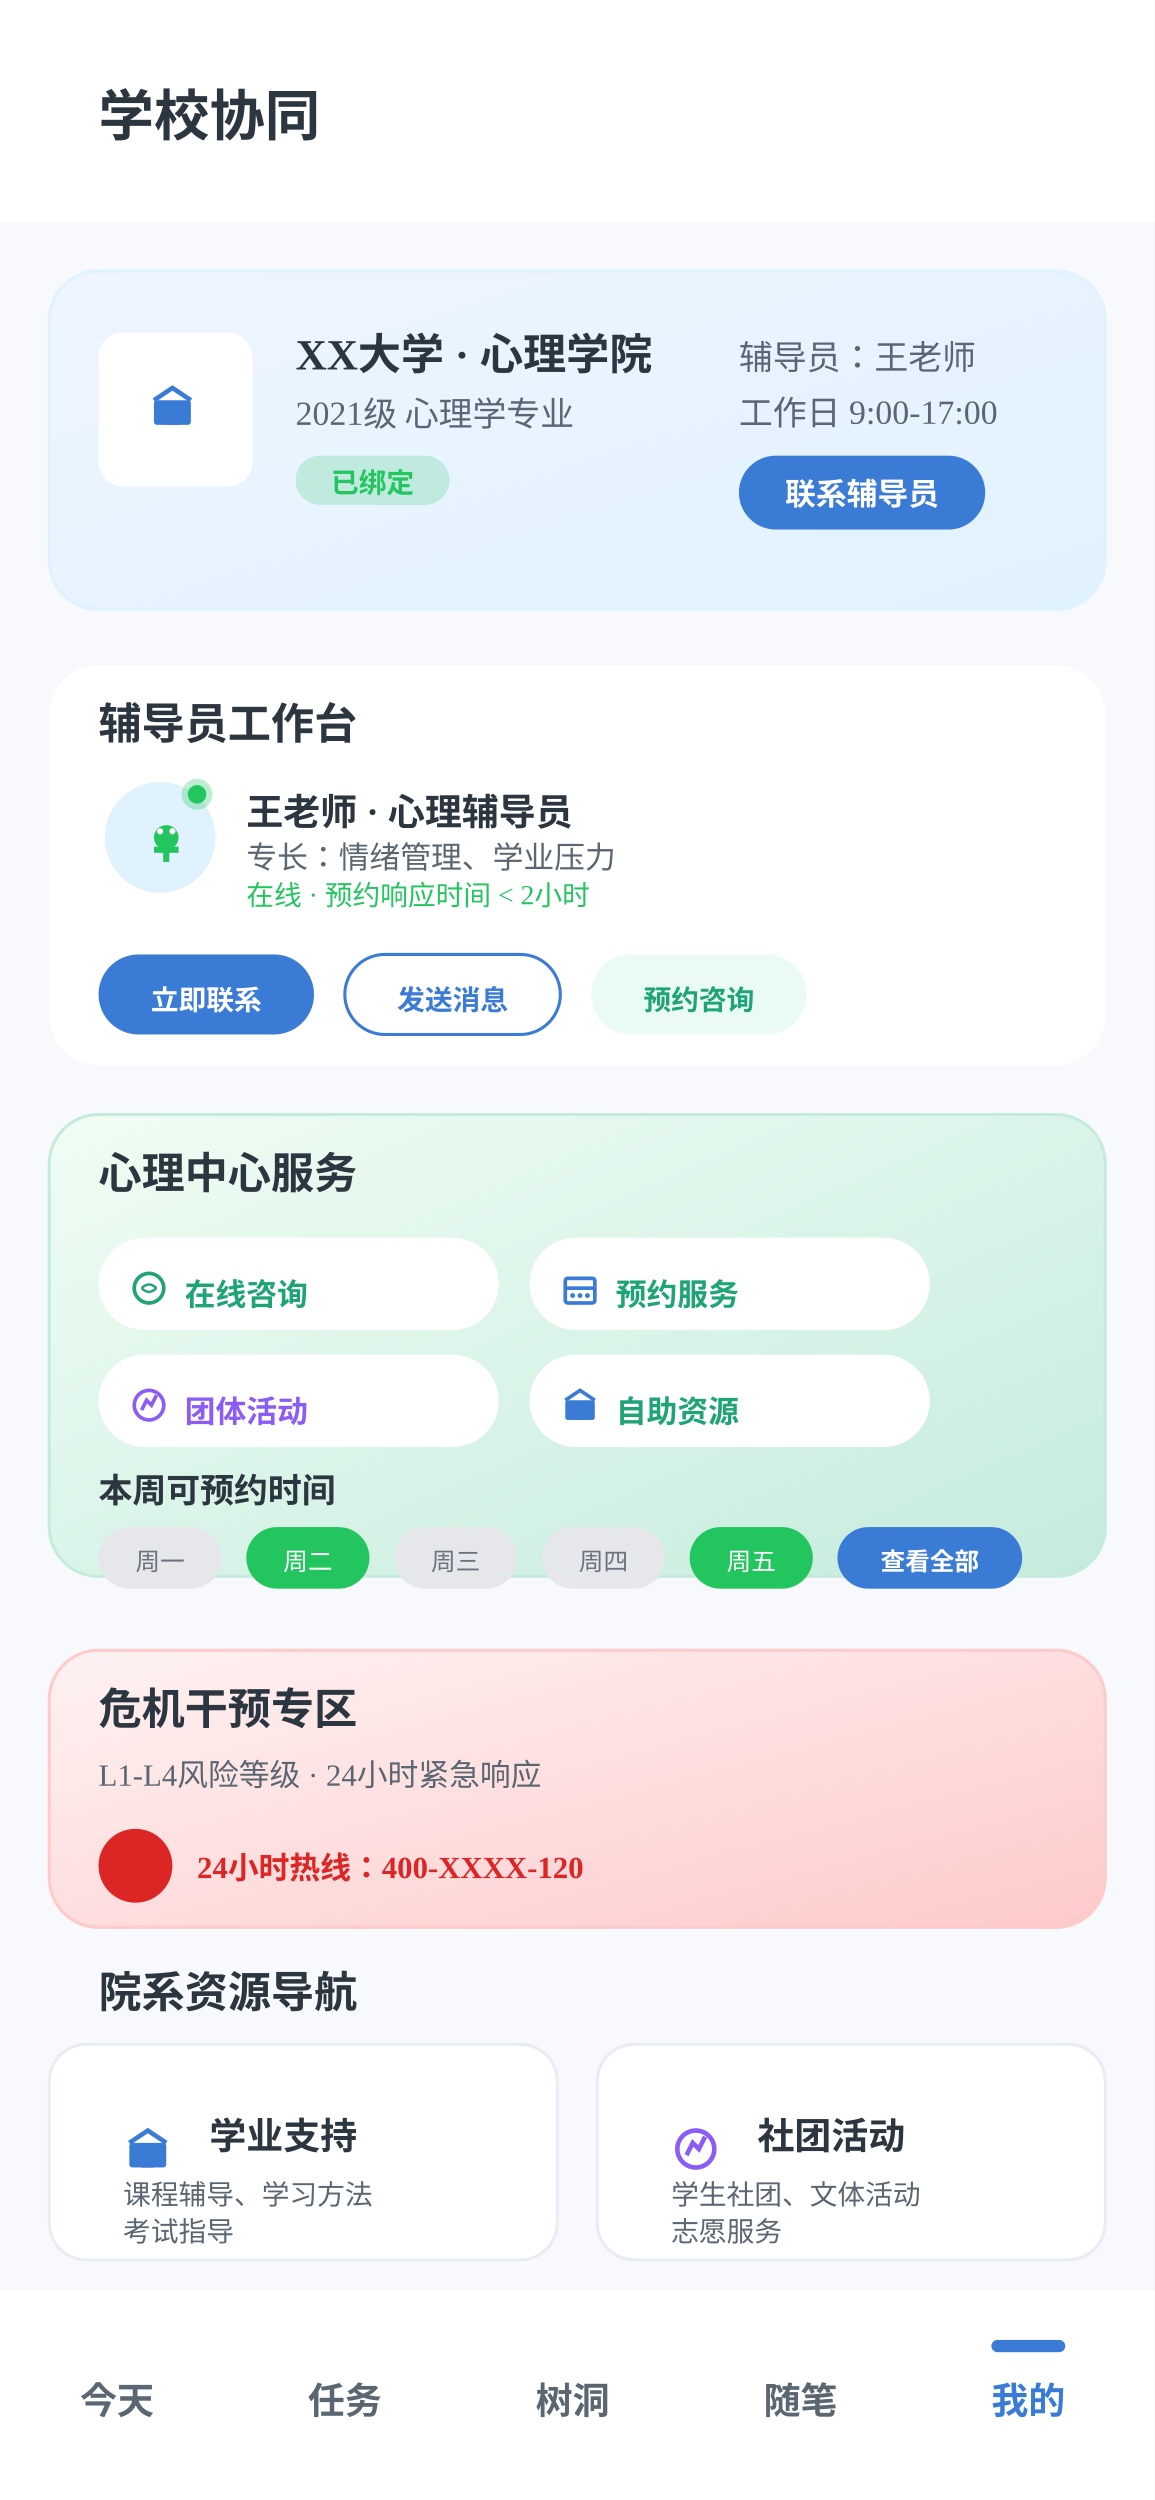
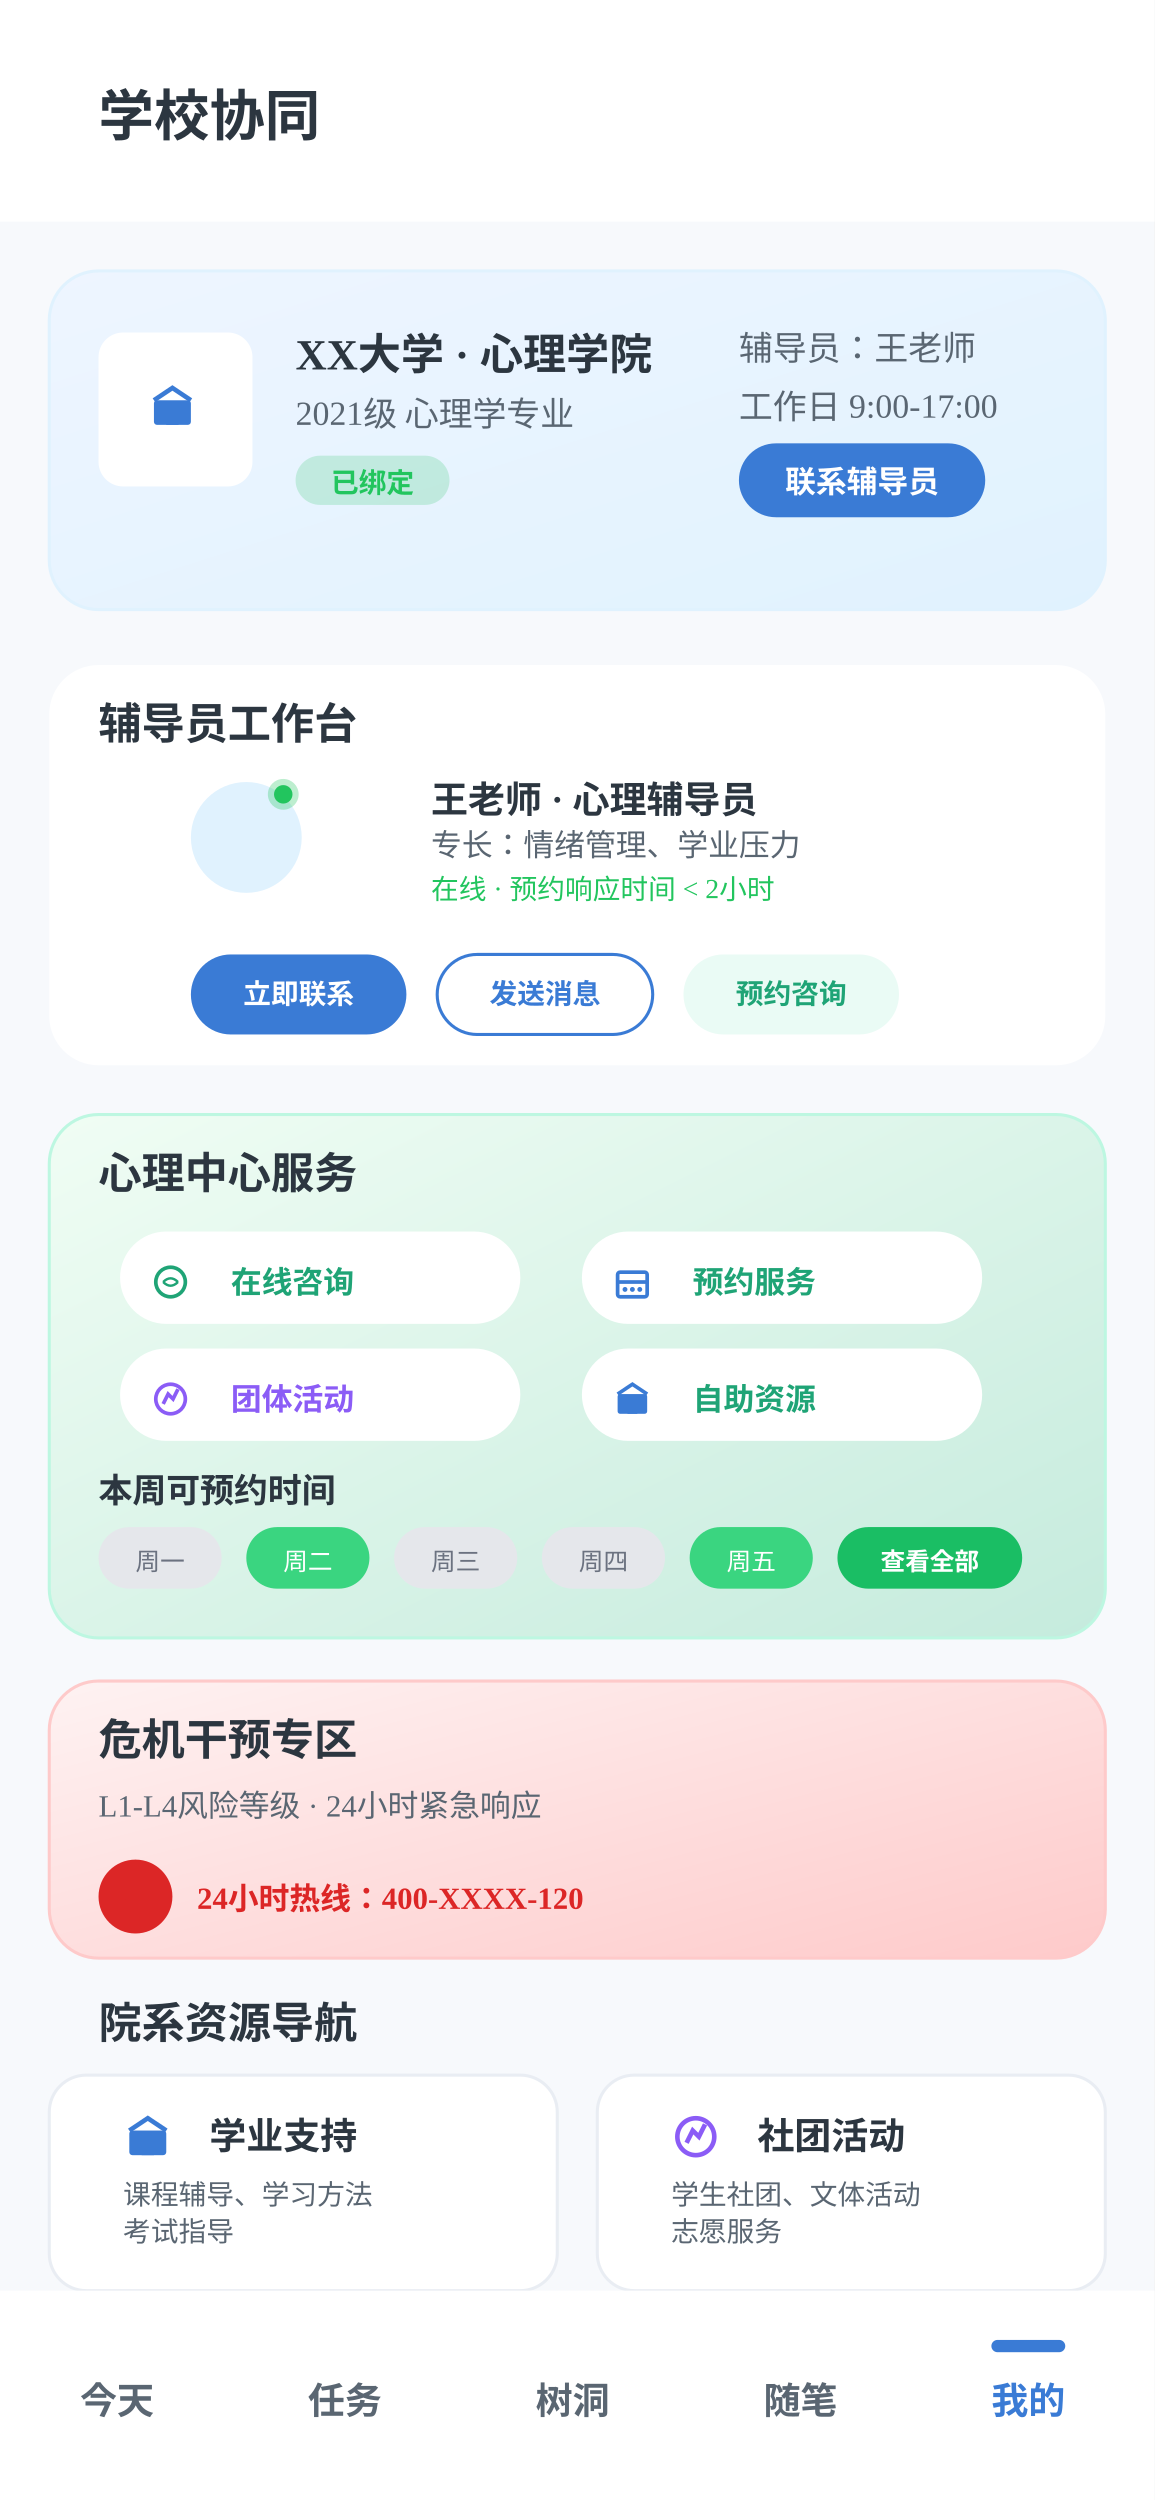
<svg xmlns="http://www.w3.org/2000/svg" width="375" height="812" viewBox="0 0 375 812">
  <defs>
    <linearGradient id="schoolHeroGradient" x1="0%" y1="0%" x2="100%" y2="100%">
      <stop offset="0%" stop-color="#EEF5FF" />
      <stop offset="100%" stop-color="#E0F2FE" />
    </linearGradient>
    <linearGradient id="psychologyGradient" x1="0%" y1="0%" x2="100%" y2="100%">
      <stop offset="0%" stop-color="#F0FDF4" />
      <stop offset="100%" stop-color="#C5EBDD" />
    </linearGradient>
    <linearGradient id="crisisGradient" x1="0%" y1="0%" x2="100%" y2="100%">
      <stop offset="0%" stop-color="#FEF2F2" />
      <stop offset="100%" stop-color="#FECACA" />
    </linearGradient>
    <g id="schoolIcon">
      <rect x="2" y="6" width="12" height="8" fill="#3A7BD5" rx="1" />
      <path d="M 2 6 L 8 2 L 14 6" stroke="#3A7BD5" stroke-width="1.5" fill="none" />
      <rect x="6" y="8" width="4" height="6" fill="#3A7BD5" />
    </g>
    <g id="counselorIcon">
      <circle cx="8" cy="6" r="4" fill="#22C55E" />
      <path d="M 4 10 L 12 10" stroke="#22C55E" stroke-width="2" />
      <path d="M 8 10 L 8 14" stroke="#22C55E" stroke-width="2" />
      <circle cx="6" cy="4" r="1" fill="#FFFFFF" />
      <circle cx="10" cy="4" r="1" fill="#FFFFFF" />
    </g>
    <g id="psychologyIcon">
      <circle cx="8" cy="8" r="6" fill="none" stroke="#1FA476" stroke-width="1.5" />
      <path d="M 5 8 Q 8 5 11 8" stroke="#1FA476" stroke-width="1" fill="none" />
      <path d="M 5 8 Q 8 11 11 8" stroke="#1FA476" stroke-width="1" fill="none" />
    </g>
    <g id="crisisIcon">
      <circle cx="8" cy="8" r="6" fill="none" stroke="#DC2626" stroke-width="2" />
      <path d="M 8 5 L 8 9" stroke="#DC2626" stroke-width="2" />
      <path d="M 5 8 L 11 8" stroke="#DC2626" stroke-width="2" />
    </g>
    <g id="calendarIcon">
      <rect x="2" y="4" width="12" height="10" fill="none" stroke="#3A7BD5" stroke-width="1.5" rx="1" />
      <path d="M 2 8 L 14 8" stroke="#3A7BD5" stroke-width="1.5" />
      <circle cx="5" cy="11" r="1" fill="#3A7BD5" />
      <circle cx="8" cy="11" r="1" fill="#3A7BD5" />
      <circle cx="11" cy="11" r="1" fill="#3A7BD5" />
    </g>
    <g id="phoneIcon">
      <path d="M 4 2 Q 2 2 2 4 L 2 10 Q 2 12 4 12 L 6 12 L 8 10 L 10 10 L 12 8 Q 14 8 14 6 L 14 4 Q 14 2 12 2 Z" fill="none" stroke="#3A7BD5" stroke-width="1.5" />
    </g>
    <g id="activityIcon">
      <circle cx="8" cy="8" r="6" fill="none" stroke="#8B5CF6" stroke-width="1.5" />
      <path d="M 5 10 L 7 6 L 9 8 L 11 4" stroke="#8B5CF6" stroke-width="1.5" fill="none" />
    </g>
    <g id="onlineIndicator">
      <circle cx="0" cy="0" r="3" fill="#22C55E" />
      <circle cx="0" cy="0" r="5" fill="#22C55E" opacity="0.3" />
    </g>
  </defs>
  <rect width="375" height="812" fill="#F7F9FC" />
  <rect x="0" y="0" width="375" height="72" fill="#FFFFFF" />
  <text x="32" y="44" font-size="18" font-weight="700" fill="#2C3640">学校协同</text>
  <rect x="16" y="88" width="343" height="110" rx="16" fill="url(#schoolHeroGradient)" stroke="#E0F2FE" stroke-width="1" />
  <rect x="32" y="108" width="50" height="50" rx="8" fill="#FFFFFF" />
  <use href="#schoolIcon" transform="translate(48, 124)" />
  <text x="96" y="120" font-size="14" font-weight="700" fill="#2C3640">XX大学 · 心理学院</text>
  <text x="96" y="138" font-size="11" fill="#5A6672">2021级 心理学专业</text>
  <rect x="96" y="148" width="50" height="16" rx="8" fill="#22C55E" opacity="0.2" />
  <text x="121" y="160" font-size="9" font-weight="600" fill="#22C55E" text-anchor="middle">已绑定</text>
-   <text x="240" y="120" font-size="11" fill="#5A6672">辅导员：王老师</text>
-   <text x="240" y="138" font-size="11" fill="#5A6672">工作日 9:00-17:00</text>
-   <rect x="240" y="148" width="80" height="24" rx="12" fill="#3A7BD5" />
-   <text x="280" y="164" font-size="10" font-weight="600" fill="#FFFFFF" text-anchor="middle">联系辅导员</text>
+   <text x="240" y="117" font-size="11" fill="#5A6672">辅导员：王老师</text>
+   <text x="240" y="136" font-size="11" fill="#5A6672">工作日 9:00-17:00</text>
+   <rect x="240" y="144" width="80" height="24" rx="12" fill="#3A7BD5" />
+   <text x="280" y="160" font-size="10" font-weight="600" fill="#FFFFFF" text-anchor="middle">联系辅导员</text>
  <rect x="16" y="216" width="343" height="130" rx="16" fill="#FFFFFF" />
  <text x="32" y="240" font-size="14" font-weight="700" fill="#2C3640">辅导员工作台</text>
-   <g transform="translate(32, 252)">
-     <circle cx="20" cy="20" r="18" fill="#E0F2FE" />
-     <use href="#counselorIcon" transform="translate(14, 14)" />
-     <use href="#onlineIndicator" transform="translate(32, 6)" />
-     <text x="48" y="16" font-size="12" font-weight="600" fill="#2C3640">王老师 · 心理辅导员</text>
-     <text x="48" y="30" font-size="10" fill="#5A6672">专长：情绪管理、学业压力</text>
-     <text x="48" y="42" font-size="9" fill="#22C55E">在线 · 预约响应时间 &lt; 2小时</text>
+   <g transform="translate(40, 252)">
+     <circle cx="40" cy="20" r="18" fill="#E0F2FE" />
+     <use href="#onlineIndicator" transform="translate(52, 6)" />
+     <text x="100" y="12" font-size="12" font-weight="600" fill="#2C3640">王老师 · 心理辅导员</text>
+     <text x="100" y="26" font-size="10" fill="#5A6672">专长：情绪管理、学业压力</text>
+     <text x="100" y="40" font-size="9" fill="#22C55E">在线 · 预约响应时间 &lt; 2小时</text>
  </g>
-   <g transform="translate(32, 310)">
+   <g transform="translate(62, 310)">
    <rect x="0" y="0" width="70" height="26" rx="13" fill="#3A7BD5" />
-     <text x="35" y="18" font-size="9" font-weight="600" fill="#FFFFFF" text-anchor="middle">立即联系</text>
+     <text x="35" y="16" font-size="9" font-weight="600" fill="#FFFFFF" text-anchor="middle">立即联系</text>
    <rect x="80" y="0" width="70" height="26" rx="13" fill="none" stroke="#3A7BD5" />
-     <text x="115" y="18" font-size="9" font-weight="600" fill="#3A7BD5" text-anchor="middle">发送消息</text>
+     <text x="115" y="16" font-size="9" font-weight="600" fill="#3A7BD5" text-anchor="middle">发送消息</text>
    <rect x="160" y="0" width="70" height="26" rx="13" fill="#EAFBF5" />
-     <text x="195" y="18" font-size="9" font-weight="600" fill="#1FA476" text-anchor="middle">预约咨询</text>
+     <text x="195" y="16" font-size="9" font-weight="600" fill="#1FA476" text-anchor="middle">预约咨询</text>
  </g>
-   <rect x="16" y="362" width="343" height="150" rx="16" fill="url(#psychologyGradient)" stroke="#C5EBDD" stroke-width="1" />
+   <rect x="16" y="362" width="343" height="170" rx="16" fill="url(#psychologyGradient)" stroke="#bdf7e1" stroke-width="1" />
  <text x="32" y="386" font-size="14" font-weight="700" fill="#2C3640">心理中心服务</text>
-   <g transform="translate(32, 402)">
+   <g transform="translate(39, 400)">
    <rect x="0" y="0" width="130" height="30" rx="15" fill="#FFFFFF" />
    <use href="#psychologyIcon" transform="translate(10, 10) scale(0.8)" />
-     <text x="28" y="22" font-size="10" font-weight="600" fill="#1FA476">在线咨询</text>
-     <rect x="140" y="0" width="130" height="30" rx="15" fill="#FFFFFF" />
-     <use href="#calendarIcon" transform="translate(150, 10) scale(0.8)" />
-     <text x="168" y="22" font-size="10" font-weight="600" fill="#1FA476">预约服务</text>
+     <text x="36" y="20" font-size="10" font-weight="600" fill="#1FA476">在线咨询</text>
+     <rect x="150" y="0" width="130" height="30" rx="15" fill="#FFFFFF" />
+     <use href="#calendarIcon" transform="translate(160, 10) scale(0.8)" />
+     <text x="186" y="20" font-size="10" font-weight="600" fill="#1FA476">预约服务</text>
    <rect x="0" y="38" width="130" height="30" rx="15" fill="#FFFFFF" />
    <use href="#activityIcon" transform="translate(10, 48) scale(0.8)" />
-     <text x="28" y="60" font-size="10" font-weight="600" fill="#8B5CF6">团体活动</text>
-     <rect x="140" y="38" width="130" height="30" rx="15" fill="#FFFFFF" />
-     <use href="#schoolIcon" transform="translate(150, 48) scale(0.8)" />
-     <text x="168" y="60" font-size="10" font-weight="600" fill="#1FA476">自助资源</text>
+     <text x="36" y="58" font-size="10" font-weight="600" fill="#8B5CF6">团体活动</text>
+     <rect x="150" y="38" width="130" height="30" rx="15" fill="#FFFFFF" />
+     <use href="#schoolIcon" transform="translate(160, 48) scale(0.8)" />
+     <text x="186" y="58" font-size="10" font-weight="600" fill="#1FA476">自助资源</text>
  </g>
  <text x="32" y="488" font-size="11" font-weight="600" fill="#2C3640">本周可预约时间</text>
  <g transform="translate(32, 496)">
    <rect x="0" y="0" width="40" height="20" rx="10" fill="#E5E7EB" />
    <text x="20" y="14" font-size="8" fill="#6B7280" text-anchor="middle">周一</text>
-     <rect x="48" y="0" width="40" height="20" rx="10" fill="#22C55E" />
+     <rect x="48" y="0" width="40" height="20" rx="10" fill="#3ad580" />
    <text x="68" y="14" font-size="8" fill="#FFFFFF" text-anchor="middle">周二</text>
    <rect x="96" y="0" width="40" height="20" rx="10" fill="#E5E7EB" />
    <text x="116" y="14" font-size="8" fill="#6B7280" text-anchor="middle">周三</text>
    <rect x="144" y="0" width="40" height="20" rx="10" fill="#E5E7EB" />
    <text x="164" y="14" font-size="8" fill="#6B7280" text-anchor="middle">周四</text>
-     <rect x="192" y="0" width="40" height="20" rx="10" fill="#22C55E" />
+     <rect x="192" y="0" width="40" height="20" rx="10" fill="#3ad580" />
    <text x="212" y="14" font-size="8" fill="#FFFFFF" text-anchor="middle">周五</text>
-     <rect x="240" y="0" width="60" height="20" rx="10" fill="#3A7BD5" />
+     <rect x="240" y="0" width="60" height="20" rx="10" fill="#1abe64" />
    <text x="270" y="14" font-size="8" font-weight="600" fill="#FFFFFF" text-anchor="middle">查看全部</text>
  </g>
-   <rect x="16" y="536" width="343" height="90" rx="16" fill="url(#crisisGradient)" stroke="#FECACA" stroke-width="1" />
-   <text x="32" y="560" font-size="14" font-weight="700" fill="#2C3640">危机干预专区</text>
-   <text x="32" y="580" font-size="10" fill="#5A6672">L1-L4风险等级 · 24小时紧急响应</text>
-   <g transform="translate(32, 594)">
+   <rect x="16" y="546" width="343" height="90" rx="16" fill="url(#crisisGradient)" stroke="#FECACA" stroke-width="1" />
+   <text x="32" y="570" font-size="14" font-weight="700" fill="#2C3640">危机干预专区</text>
+   <text x="32" y="590" font-size="10" fill="#5A6672">L1-L4风险等级 · 24小时紧急响应</text>
+   <g transform="translate(32, 604)">
    <circle cx="12" cy="12" r="12" fill="#DC2626" />
    <use href="#crisisIcon" transform="translate(6, 6) scale(0.6)" />
    <text x="32" y="16" font-size="10" font-weight="600" fill="#DC2626">24小时热线：400-XXXX-120</text>
  </g>
-   <text x="32" y="652" font-size="14" font-weight="700" fill="#2C3640">院系资源导航</text>
+   <text x="32" y="662" font-size="14" font-weight="700" fill="#2C3640">院系资源导航</text>
  <g>
-     <rect x="16" y="664" width="165" height="70" rx="12" fill="#FFFFFF" stroke="#E9EDF3" />
-     <use href="#schoolIcon" transform="translate(40, 690)" />
+     <rect x="16" y="674" width="165" height="70" rx="12" fill="#FFFFFF" stroke="#E9EDF3" />
+     <use href="#schoolIcon" transform="translate(40, 686)" />
    <text x="68" y="698" font-size="12" font-weight="600" fill="#2C3640">学业支持</text>
    <text x="40" y="716" font-size="9" fill="#5A6672">课程辅导、学习方法</text>
    <text x="40" y="728" font-size="9" fill="#5A6672">考试指导</text>
-     <rect x="194" y="664" width="165" height="70" rx="12" fill="#FFFFFF" stroke="#E9EDF3" />
-     <use href="#activityIcon" transform="translate(218, 690)" />
+     <rect x="194" y="674" width="165" height="70" rx="12" fill="#FFFFFF" stroke="#E9EDF3" />
+     <use href="#activityIcon" transform="translate(218, 686)" />
    <text x="246" y="698" font-size="12" font-weight="600" fill="#2C3640">社团活动</text>
    <text x="218" y="716" font-size="9" fill="#5A6672">学生社团、文体活动</text>
    <text x="218" y="728" font-size="9" fill="#5A6672">志愿服务</text>
  </g>
  <rect x="0" y="744" width="375" height="68" fill="#FFFFFF" />
  <g font-family="Inter, PingFang SC, Helvetica, Arial" font-size="12" font-weight="600" text-anchor="middle">
    <text x="38" y="784" fill="#5A6672">今天</text>
    <text x="112" y="784" fill="#5A6672">任务</text>
    <text x="186" y="784" fill="#5A6672">树洞</text>
    <text x="260" y="784" fill="#5A6672">随笔</text>
    <text x="334" y="784" fill="#3A7BD5">我的</text>
  </g>
  <rect x="322" y="760" width="24" height="4" rx="2" fill="#3A7BD5" />
</svg>
